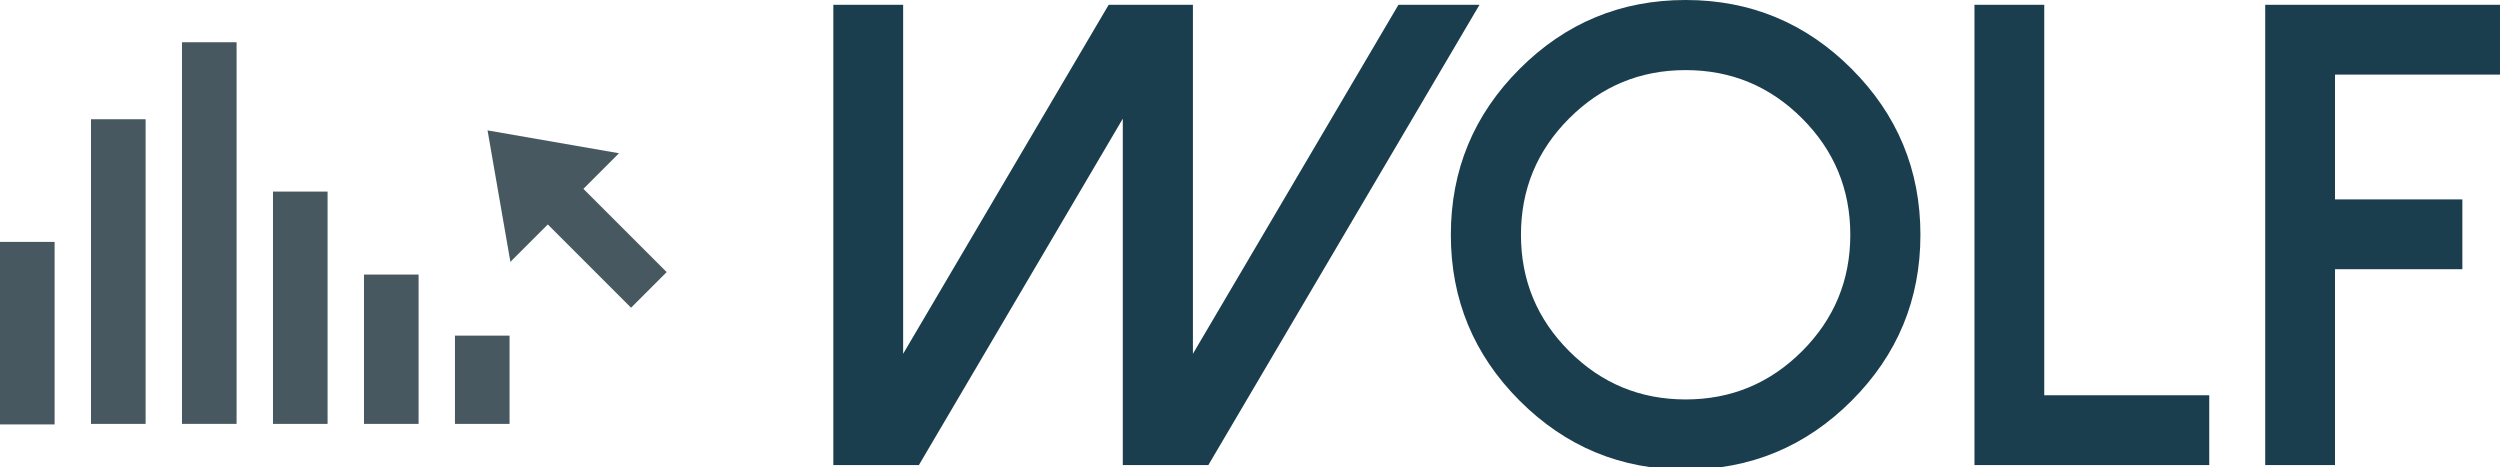
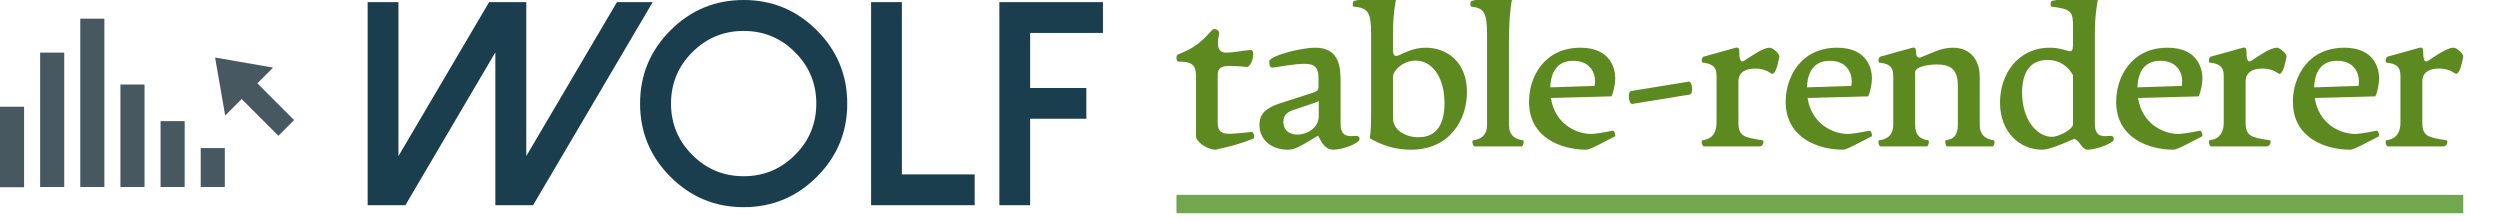
- <svg xmlns="http://www.w3.org/2000/svg" viewBox="0 0 300 56" height="56" width="300" style="width: 300px; height: 56px; position: absolute; top: 50%; left: 50%; z-index: 0; cursor: pointer; transform: translate(-50%, -50%) scale(0.693333);">
+ <svg xmlns="http://www.w3.org/2000/svg" version="1.1" viewBox="0 0 680 60" height="56" width="300" style="width: 680px; height: 60px; padding: 1em;">
  <g transform="matrix(2.5,0,0,2.5,0,-12)" fill="#475861">
    <g>
      <rect x="17.471" y="17.979" width="2.621" height="7.168" />
      <rect x="21.838" y="20.91" width="2.621" height="4.237" />
      <rect x="13.103" y="13.996" width="2.621" height="11.151" />
      <rect x="8.735" y="6.828" width="2.621" height="18.318" />
      <rect x="4.368" y="10.524" width="2.621" height="14.623" />
      <rect x="0" y="16.411" width="2.621" height="8.761" />
      <polygon points="28.003,13.865 29.712,12.156 23.402,11.059 24.499,17.369 26.294,15.574 30.291,19.571 32,17.862" />
    </g>
  </g>
  <g transform="matrix(1.976061,0,0,1.976061,94.94405,-23.23452)" fill="#1a3e4d">
    <path d="M2.559 12.051 l0 27.949 l5.195 0 l12.383 -21.035 l0 21.035 l5.195 0 l16.465 -27.949 l-4.922 0 l-12.48 21.191 l0 -21.191 l-5.117 0 l-12.48 21.191 l0 -21.191 l-4.238 0 z M47.246 18.945 c-1.953 1.953 -2.93 4.31 -2.93 7.07 s0.977 5.117 2.93 7.07 s4.31 2.93 7.07 2.93 s5.117 -0.977 7.07 -2.93 s2.93 -4.31 2.93 -7.07 s-0.977 -5.117 -2.93 -7.07 s-4.31 -2.93 -7.07 -2.93 s-5.117 0.977 -7.07 2.93 z M44.238 36.094 c-2.787 -2.787 -4.18 -6.146 -4.18 -10.078 s1.393 -7.292 4.18 -10.078 s6.146 -4.18 10.078 -4.18 s7.292 1.393 10.078 4.18 s4.18 6.146 4.18 10.078 s-1.393 7.292 -4.18 10.078 s-6.146 4.18 -10.078 4.18 s-7.292 -1.393 -10.078 -4.18 z M71.856 12.051 l0 27.949 l14.258 0 l0 -4.238 l-10.02 0 l0 -23.711 l-4.238 0 z M89.512 12.051 l0 27.949 l4.238 0 l0 -11.895 l7.734 0 l0 -4.238 l-7.734 0 l0 -7.578 l10.02 0 l0 -4.238 l-14.258 0 z" />
  </g>
+   <g transform="matrix(1,0,0,1,320,-20)">
+     <g id="SvgjsG10089" featurekey="rootContainer" transform="matrix(1,0,0,1,0,0)" fill="#72a64f">
+       <rect y="0" height="1" width="1" opacity="0" />
+       <rect y="73" width="350" height="5" />
+     </g>
+     <g id="SvgjsG10090" featurekey="nameFeature-0" transform="matrix(1.389971,0,0,1.389971,-1.130346,4.230263)" fill="#5c8920">
+       <path d="M8.48 40.64 c-1.64 0 -3.84 -1.52 -3.84 -2.68 l0 -11.56 c0 -2.32 -0.68 -3 -3.48 -3 c-0.44 0 -0.44 -1.24 -0.12 -1.36 c3.04 -1.2 4.52 -2.28 6.68 -4.76 c0.52 -0.6 1.6 0 1.44 0.68 c-0.16 0.72 -0.24 1.32 -0.24 1.8 c0 1.44 0.64 1.88 1.6 1.88 c1.48 0 3.32 -0.4 4.76 -0.52 c0.4 -0.04 0.56 0.32 0.56 0.84 c0 1.04 -0.64 2.52 -1.28 2.48 l-1.56 -0.12 c-2.72 -0.2 -4.12 -0.16 -4.12 1.68 l0 9.44 c0 1.52 0.76 2.08 2.16 2.08 c1.24 0 3.44 -0.24 4.52 -0.36 c0.32 -0.04 0.68 1.16 0.28 1.32 c-2.2 0.88 -4.08 1.44 -7.36 2.16 z M22.53 40.64 c-2.76 0 -5.48 -1.64 -5.48 -4.88 c0 -2.16 1.28 -3.32 4.16 -4.24 l5.84 -1.88 c1.2 -0.4 1.56 -0.44 1.56 -1.44 l0 -1.6 c0 -2.48 -1.24 -2.76 -2.8 -2.76 c-2.12 0 -4.64 0.56 -6.12 0.72 c-0.36 0.04 -0.6 -0.16 -0.64 -0.44 l-0.08 -0.72 c-0.12 -1.04 5.96 -2.72 9 -2.72 c4.64 0 4.96 3.68 4.96 6.52 l0 8.44 c0 3.36 2.88 2 3.44 2.36 c0.2 0.12 0.28 0.4 0.28 0.56 c0 0.84 -3.4 2.08 -5.08 2.08 c-1.28 0 -2.08 -0.72 -3.04 -2.76 c-3.8 2.32 -4.64 2.76 -6 2.76 z M24.45 37.68 c2.04 0 4.2 -1.44 4.2 -3.48 l0 -3.12 c-0.24 0.16 -0.2 0.2 -0.96 0.44 l-4.04 1.36 c-1.28 0.44 -1.92 1.12 -1.92 2.32 c0 1.52 1.04 2.48 2.72 2.48 z M49.62 20.68 c4.12 0 8.04 2.8 8.04 8.68 c0 5.28 -3.24 11.28 -11 11.28 c-3.12 0 -5.76 -0.92 -8 -2.24 c0.2 -1.48 0.24 -3.04 0.24 -4.6 l0 -15.84 c0 -4.28 -0.6 -5.04 -3.4 -5.32 c-0.32 -0.04 -0.2 -1.08 0.08 -1.12 l7.76 -1.6 c0.36 -0.08 0.68 0.2 0.56 0.72 c-0.28 1.28 -0.72 3.68 -0.72 7.32 l0 3 c0 3.16 1.88 -0.28 6.44 -0.28 z M48.18 38.2 c3.52 0 5.08 -2.52 5.08 -6.68 c0 -5.16 -2.48 -8.32 -5.64 -8.32 c-2.4 0 -4.44 1.88 -4.44 3.24 l0 8 c0 2.36 2.4 3.76 5 3.76 z M59.15 40 c-0.32 0 -0.6 -1.16 -0.28 -1.2 c1.2 -0.16 2.72 -0.72 2.72 -3.04 l0 -17.6 c0 -4.4 -0.6 -5.24 -3.08 -5.52 c-0.32 -0.04 -0.2 -1.08 0.08 -1.12 l7.44 -1.6 c0.36 -0.08 0.68 0.2 0.56 0.72 c-0.28 1.28 -0.72 3.84 -0.72 9.12 l0 16 c0 2.32 1.52 2.88 2.76 3.04 c0.28 0.04 0.04 1.2 -0.28 1.2 l-9.2 0 z M86.16 36.92 c0.36 -0.08 0.68 1 0.44 1.12 c-1.56 0.76 -4.8 2.6 -5.56 2.6 c-4.92 0 -11.24 -2.32 -11.24 -9.4 c0 -4.76 2.92 -10.56 10.08 -10.56 c6.04 0 6.8 4.32 6.8 6 c0 1.04 -0.32 2.6 -0.72 3.52 l-11.88 0.32 c0.76 4.96 4.8 7.04 7.96 7.04 c0.36 0 2.08 -0.2 4.12 -0.64 z M78.48 23.24 c-3.16 0 -4.4 2.16 -4.52 5.2 l8.68 -0.28 c0.4 -2.16 -0.64 -4.92 -4.16 -4.92 z M90.01 31.68 c-0.72 0.12 -0.96 -2.4 -0.24 -2.52 l11.28 -1.84 c0.72 -0.12 0.96 2.4 0.24 2.52 z M104.02 40 c-0.32 0 -0.6 -1.16 -0.28 -1.2 c1.2 -0.16 2.76 -0.76 2.76 -3.52 l0 -9.12 c0 -1.92 -1.04 -2.36 -2.72 -2.56 c-0.32 -0.04 -0.16 -1.08 0.16 -1.16 l6.32 -1.76 c0.48 -0.12 0.68 0.2 0.68 0.56 c0 1.16 0.08 2.56 0.96 2 c1.48 -0.96 3.68 -2.56 5 -2.56 c0.56 0 2 1.16 1.88 1.8 c-0.36 1.92 -0.8 3.32 -1.4 3.32 c-0.2 0 -1.16 -1.04 -3.28 -1.04 c-1.6 0 -3.32 0.48 -3.32 2.56 l0 7.96 c0 2.76 1.12 2.96 4.76 3.52 c0.28 0.04 0.16 1.2 -0.64 1.2 l-10.88 0 z M136.39 36.92 c0.36 -0.08 0.68 1 0.44 1.12 c-1.56 0.76 -4.8 2.6 -5.56 2.6 c-4.92 0 -11.24 -2.32 -11.24 -9.4 c0 -4.76 2.92 -10.56 10.08 -10.56 c6.04 0 6.8 4.32 6.8 6 c0 1.04 -0.32 2.6 -0.72 3.52 l-11.88 0.32 c0.76 4.96 4.8 7.04 7.96 7.04 c0.36 0 2.08 -0.2 4.12 -0.64 z M128.71 23.24 c-3.16 0 -4.4 2.16 -4.52 5.2 l8.68 -0.28 c0.4 -2.16 -0.64 -4.92 -4.16 -4.92 z M138.6 40 c-0.32 0 -0.6 -1.16 -0.28 -1.2 c1.2 -0.16 2.76 -0.72 2.76 -3.04 l0 -9.6 c0 -1.92 -1.04 -2.36 -2.72 -2.56 c-0.32 -0.04 -0.16 -1.08 0.16 -1.16 l6.32 -1.76 c0.48 -0.12 0.68 0.2 0.68 0.6 c0 1.12 0.32 1.52 0.96 1.28 c1.96 -0.72 3.84 -1.88 6.24 -1.88 c3.92 0 5.28 3 5.28 5.6 l0 9.48 c0 2.32 1.56 2.88 2.76 3.04 c0.32 0.04 0.04 1.2 -0.24 1.2 l-8.92 0 c-0.28 0 -0.48 -1.16 -0.24 -1.2 c1.52 -0.24 2.36 -0.92 2.36 -3.04 l0 -7.68 c0 -3.36 -1.64 -4.12 -4.2 -4.12 c-1.72 0 -4.16 0.48 -4.16 1.52 l0 10.28 c0 2.12 1.08 2.84 2.56 3.04 c0.28 0.04 0.04 1.2 -0.28 1.2 l-9.04 0 z M183.97 38 c0.2 0.12 0.28 0.4 0.28 0.56 c0 0.84 -3.48 2.08 -5.16 2.08 c-1.28 0 -1.72 -2.52 -2.92 -2 c-1.72 0.76 -4.56 2 -5.92 2 c-4.4 0 -8.28 -3.4 -8.28 -9.24 c0 -5.4 3.36 -10.72 9.8 -10.72 c3.52 0 4.48 1.92 4.48 -0.68 l0 -3.44 c0 -2.88 -0.24 -3.44 -4.2 -3.92 c-0.28 -0.04 -0.2 -1.08 0.08 -1.12 l8.56 -1.6 c0.36 -0.08 0.68 0.2 0.56 0.72 c-0.28 1.28 -0.72 3.68 -0.72 7.32 l0 17.68 c0 3.4 2.88 2 3.44 2.36 z M176.25 35.68 l0 -9.64 c-0.84 -1.48 -2.4 -2.96 -4.96 -2.96 c-3.4 0 -5 2.36 -5 6.4 c0 5.24 2.84 8.64 5.88 8.64 c1.32 0 4.08 -1.48 4.08 -2.44 z M201.06 36.92 c0.36 -0.08 0.68 1 0.44 1.12 c-1.56 0.76 -4.8 2.6 -5.56 2.6 c-4.92 0 -11.24 -2.32 -11.24 -9.4 c0 -4.76 2.92 -10.56 10.08 -10.56 c6.04 0 6.8 4.32 6.8 6 c0 1.04 -0.32 2.6 -0.72 3.52 l-11.88 0.32 c0.76 4.96 4.8 7.04 7.96 7.04 c0.36 0 2.08 -0.2 4.12 -0.64 z M193.38 23.24 c-3.16 0 -4.4 2.16 -4.52 5.2 l8.68 -0.28 c0.4 -2.16 -0.64 -4.92 -4.16 -4.92 z M203.27 40 c-0.32 0 -0.6 -1.16 -0.28 -1.2 c1.2 -0.16 2.76 -0.76 2.76 -3.52 l0 -9.12 c0 -1.92 -1.04 -2.36 -2.72 -2.56 c-0.32 -0.04 -0.16 -1.08 0.16 -1.16 l6.32 -1.76 c0.48 -0.12 0.68 0.2 0.68 0.56 c0 1.16 0.08 2.56 0.96 2 c1.48 -0.96 3.68 -2.56 5 -2.56 c0.56 0 2 1.16 1.88 1.8 c-0.36 1.92 -0.8 3.32 -1.4 3.32 c-0.2 0 -1.16 -1.04 -3.28 -1.04 c-1.6 0 -3.32 0.48 -3.32 2.56 l0 7.96 c0 2.76 1.12 2.96 4.76 3.52 c0.28 0.04 0.16 1.2 -0.64 1.2 l-10.88 0 z M235.64 36.92 c0.36 -0.08 0.68 1 0.44 1.12 c-1.56 0.76 -4.8 2.6 -5.56 2.6 c-4.92 0 -11.24 -2.32 -11.24 -9.4 c0 -4.76 2.92 -10.56 10.08 -10.56 c6.04 0 6.8 4.32 6.8 6 c0 1.04 -0.32 2.6 -0.72 3.52 l-11.88 0.32 c0.76 4.96 4.8 7.04 7.96 7.04 c0.36 0 2.08 -0.2 4.12 -0.64 z M227.96 23.24 c-3.16 0 -4.4 2.16 -4.52 5.2 l8.68 -0.28 c0.4 -2.16 -0.64 -4.92 -4.16 -4.92 z M237.85 40 c-0.32 0 -0.6 -1.16 -0.28 -1.2 c1.2 -0.16 2.76 -0.76 2.76 -3.52 l0 -9.12 c0 -1.92 -1.04 -2.36 -2.72 -2.56 c-0.32 -0.04 -0.16 -1.08 0.16 -1.16 l6.32 -1.76 c0.48 -0.12 0.68 0.2 0.68 0.56 c0 1.16 0.08 2.56 0.96 2 c1.48 -0.96 3.68 -2.56 5 -2.56 c0.56 0 2 1.16 1.88 1.8 c-0.36 1.92 -0.8 3.32 -1.4 3.32 c-0.2 0 -1.16 -1.04 -3.28 -1.04 c-1.6 0 -3.32 0.48 -3.32 2.56 l0 7.96 c0 2.76 1.12 2.96 4.76 3.52 c0.28 0.04 0.16 1.2 -0.64 1.2 l-10.88 0 z" />
+     </g>
+   </g>
</svg>
